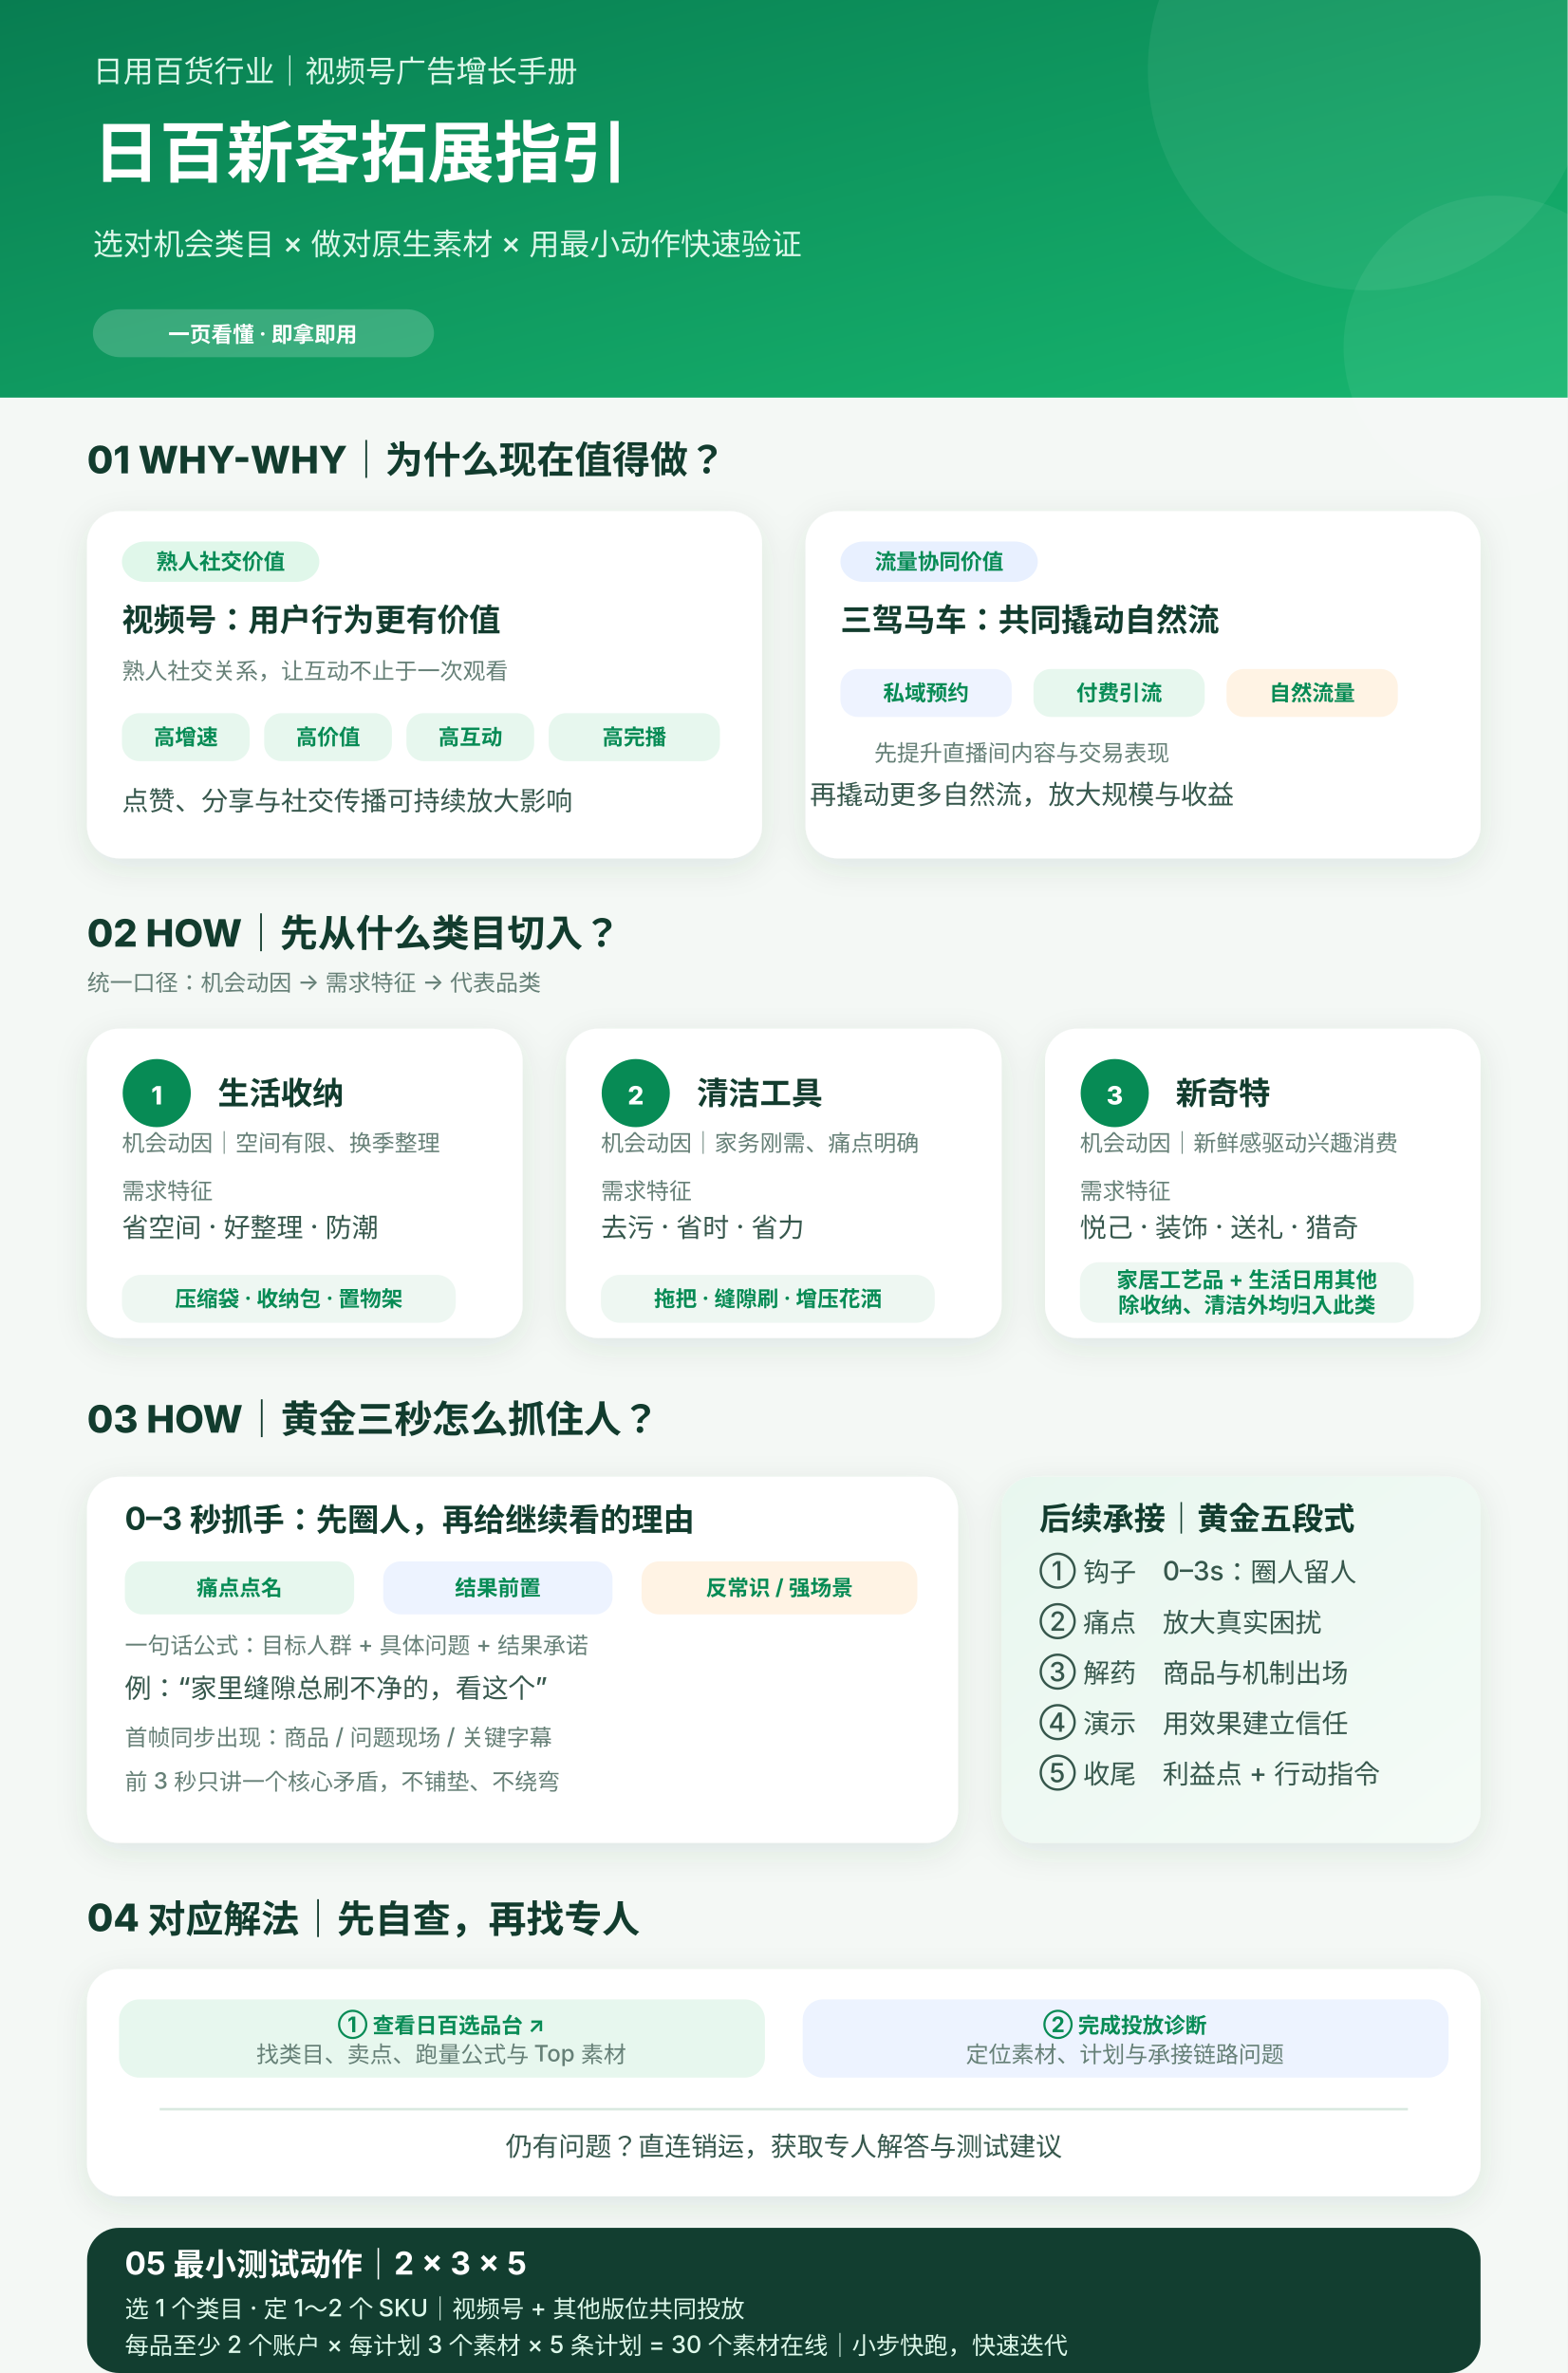
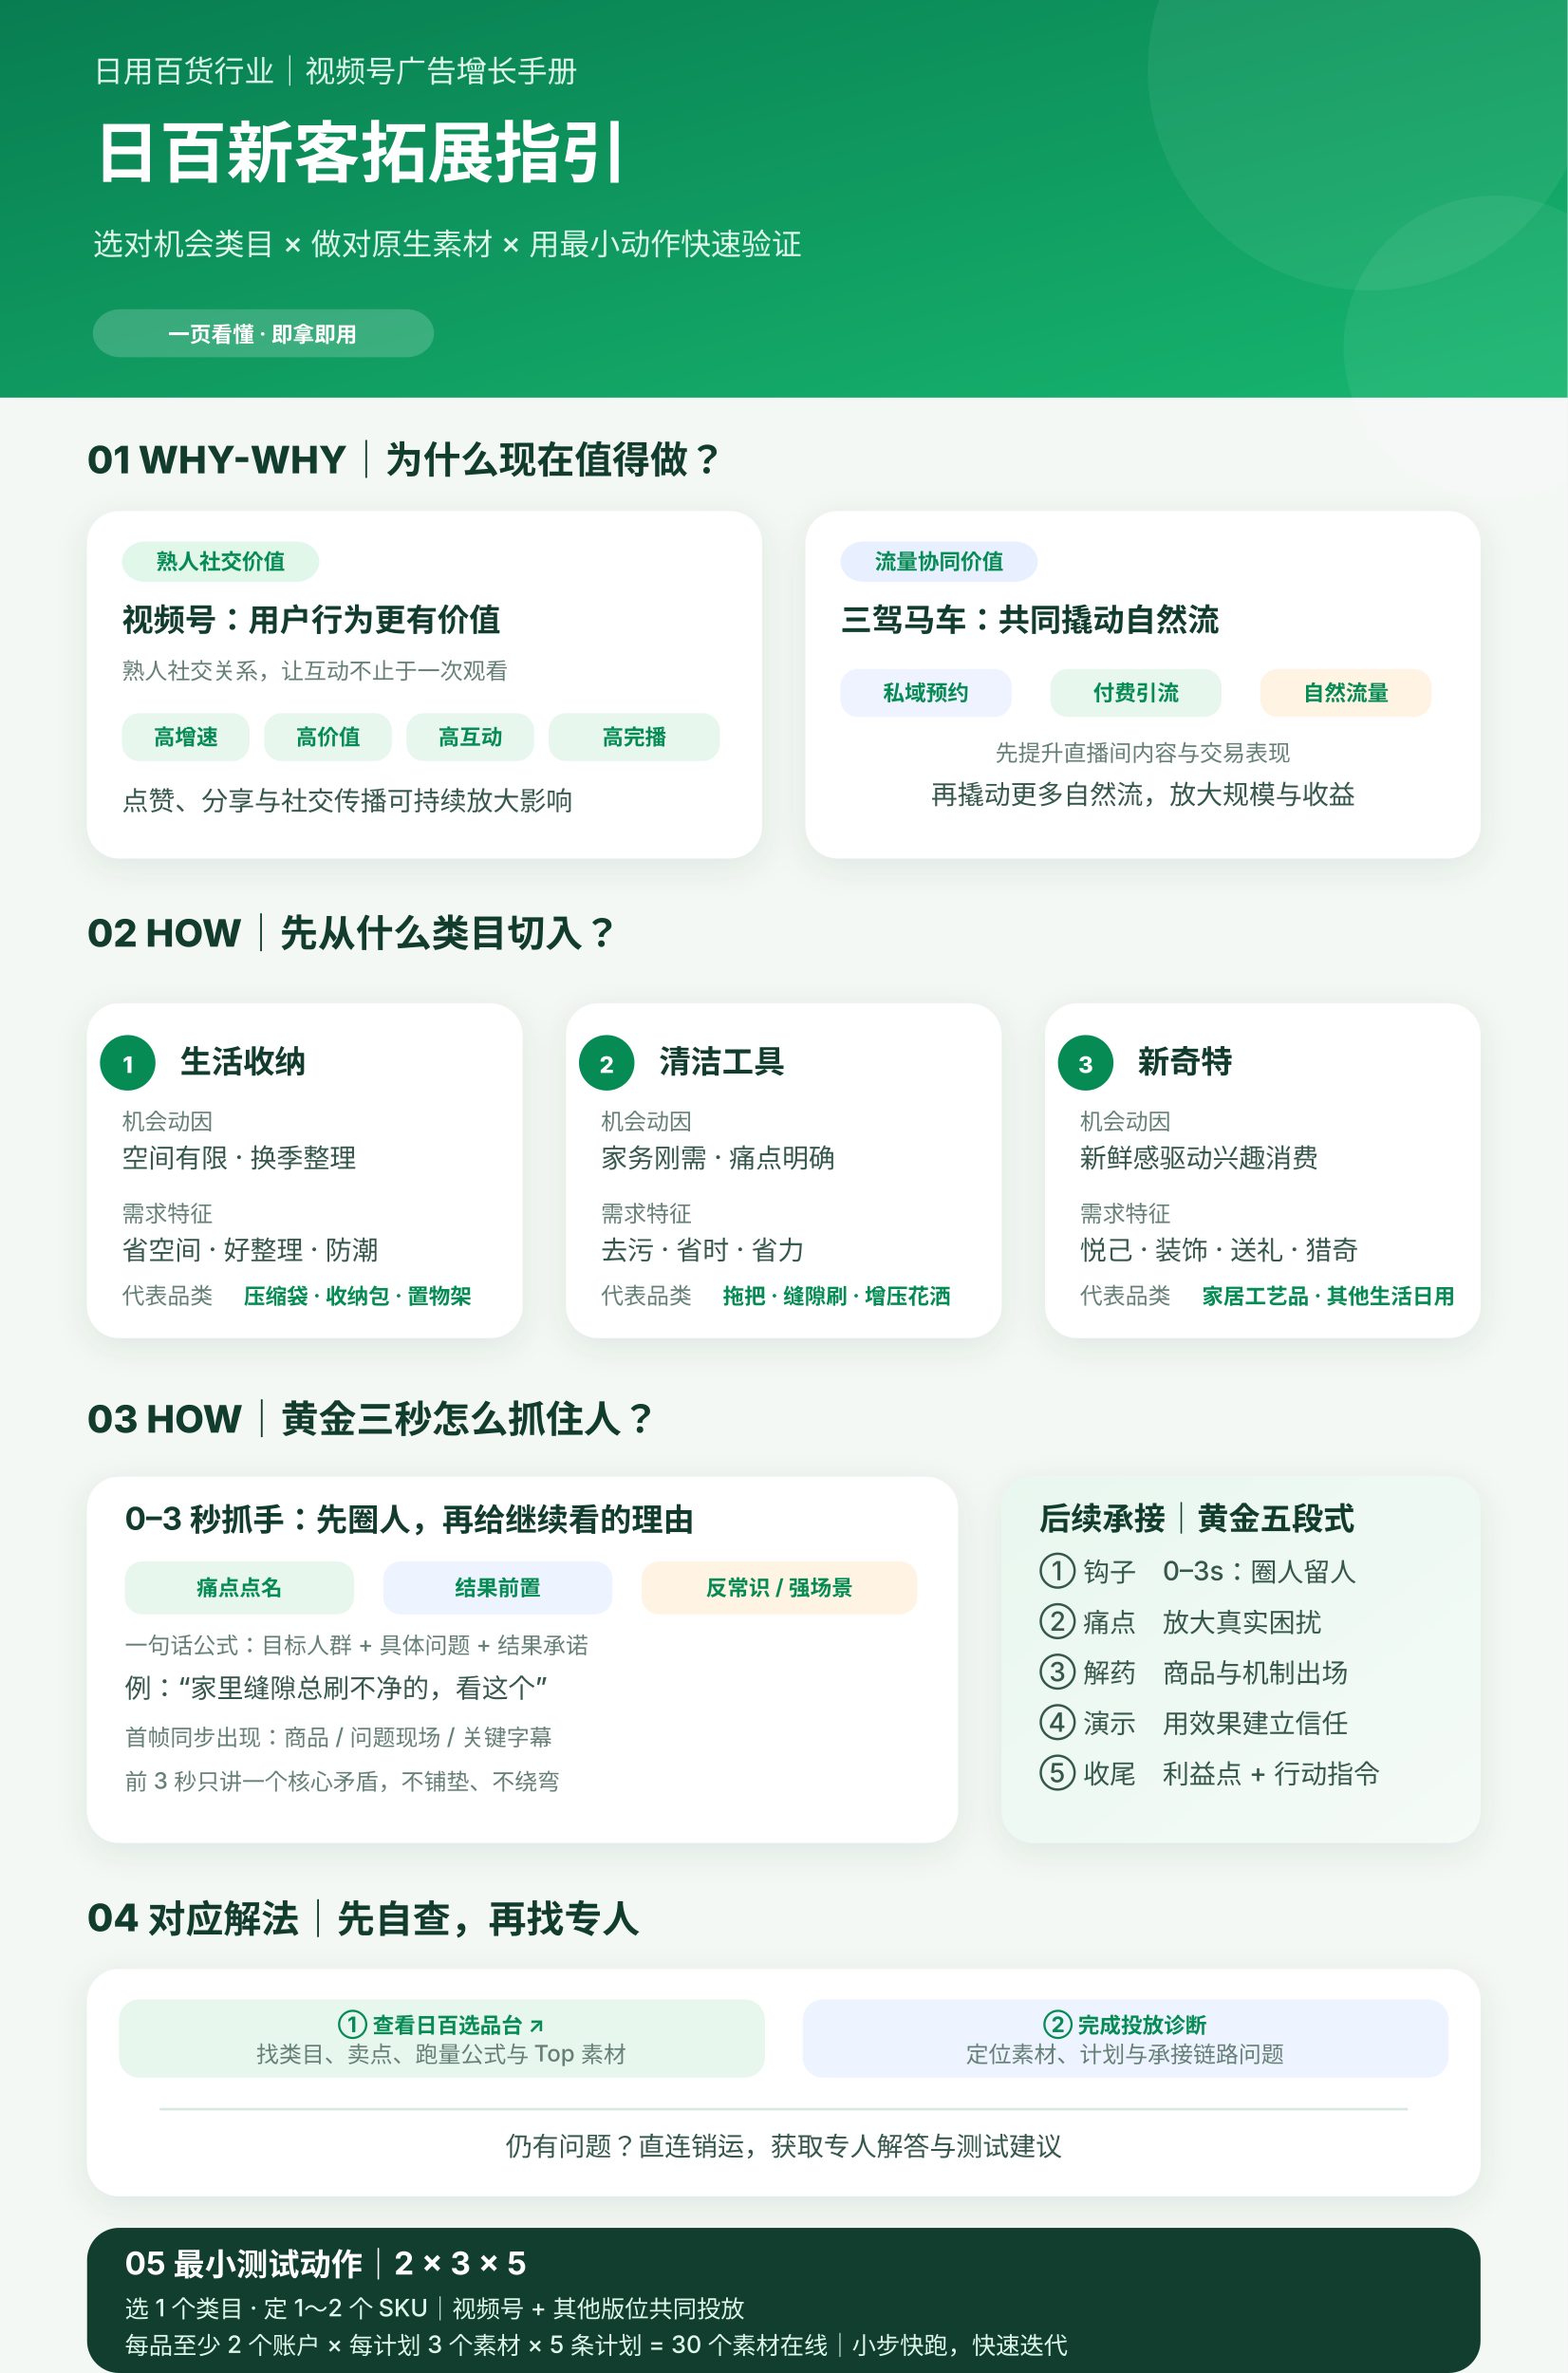
<svg xmlns="http://www.w3.org/2000/svg" width="1242" height="1880" viewBox="0 0 1242 1880">
  <defs>
    <linearGradient id="hero" x1="0" y1="0" x2="1" y2="1">
      <stop offset="0" stop-color="#087D51" />
      <stop offset="1" stop-color="#17B66F" />
    </linearGradient>
    <linearGradient id="soft" x1="0" y1="0" x2="1" y2="1">
      <stop offset="0" stop-color="#E8F7EF" />
      <stop offset="1" stop-color="#F5FBF7" />
    </linearGradient>
    <filter id="shadow" x="-20%" y="-20%" width="140%" height="140%">
      <feDropShadow dx="0" dy="7" stdDeviation="13" flood-color="#174C38" flood-opacity="0.10" />
    </filter>
    <style>
      .cn { font-family: -apple-system, BlinkMacSystemFont, "PingFang SC", "Hiragino Sans GB", "Microsoft YaHei", sans-serif; }
      .heroTitle { font-size: 53px; font-weight: 800; fill: #FFFFFF; }
      .heroSub { font-size: 24px; font-weight: 500; fill: #DDF8EA; }
      .section { font-size: 30px; font-weight: 800; fill: #123C2E; }
      .cardTitle { font-size: 25px; font-weight: 750; fill: #123C2E; }
      .body { font-size: 21px; font-weight: 500; fill: #36574C; }
      .small { font-size: 18px; font-weight: 500; fill: #668077; }
      .tag { font-size: 17px; font-weight: 700; fill: #078B55; }
      .whiteTitle { font-size: 25px; font-weight: 750; fill: #FFFFFF; }
      .whiteBody { font-size: 19px; font-weight: 500; fill: #DDF8EA; }
    </style>
  </defs>
  <rect width="1242" height="1880" fill="#F4F8F5" />
  <rect width="1242" height="315" fill="url(#hero)" />
  <circle cx="1084.45" cy="55" r="175" fill="#FFFFFF" opacity="0.06" />
  <circle cx="1184.5" cy="275" r="120" fill="#FFFFFF" opacity="0.06" />
  <text x="73.6" y="65" class="cn heroSub" font-size="19">日用百货行业｜视频号广告增长手册</text>
  <text x="73.6" y="140" class="cn heroTitle">日百新客拓展指引</text>
  <text x="73.6" y="202" class="cn heroSub">选对机会类目 × 做对原生素材 × 用最小动作快速验证</text>
  <rect x="73.6" y="245" width="270.25" height="38" rx="21.85" fill="#FFFFFF" opacity="0.18" />
  <text x="208.15" y="271" text-anchor="middle" class="cn" font-size="17" font-weight="700" fill="#FFFFFF">一页看懂 · 即拿即用</text>
  <text x="69" y="375" class="cn section">01 WHY-WHY｜为什么现在值得做？</text>
  <g filter="url(#shadow)">
    <rect x="69" y="405" width="534.75" height="275" rx="25.3" fill="#FFFFFF" />
    <rect x="638.25" y="405" width="534.75" height="275" rx="25.3" fill="#FFFFFF" />
  </g>
  <rect x="96.6" y="429" width="156.4" height="32" rx="18.4" fill="#E0F7EA" />
  <text x="174.8" y="451" text-anchor="middle" class="cn tag">熟人社交价值</text>
  <text x="96.6" y="500" class="cn cardTitle">视频号：用户行为更有价值</text>
  <text x="96.6" y="538" class="cn small">熟人社交关系，让互动不止于一次观看</text>
  <rect x="96.6" y="565" width="101.2" height="38" rx="13.8" fill="#E7F7EE" />
  <rect x="209.3" y="565" width="101.2" height="38" rx="13.8" fill="#E7F7EE" />
  <rect x="322" y="565" width="101.2" height="38" rx="13.8" fill="#E7F7EE" />
  <rect x="434.7" y="565" width="135.7" height="38" rx="13.8" fill="#E7F7EE" />
  <text x="147.2" y="590" text-anchor="middle" class="cn tag">高增速</text>
  <text x="259.9" y="590" text-anchor="middle" class="cn tag">高价值</text>
  <text x="372.6" y="590" text-anchor="middle" class="cn tag">高互动</text>
  <text x="502.55" y="590" text-anchor="middle" class="cn tag">高完播</text>
  <text x="96.6" y="642" class="cn body">点赞、分享与社交传播可持续放大影响</text>
  <rect x="665.85" y="429" width="156.4" height="32" rx="18.4" fill="#E8F0FF" />
  <text x="744.05" y="451" text-anchor="middle" class="cn tag" fill="#3166B8">流量协同价值</text>
  <text x="665.85" y="500" class="cn cardTitle">三驾马车：共同撬动自然流</text>
  <rect x="665.85" y="530" width="135.7" height="38" rx="13.8" fill="#EEF3FF" />
-   <rect x="818.8" y="530" width="135.7" height="38" rx="13.8" fill="#E7F7EE" />
-   <rect x="971.75" y="530" width="135.7" height="38" rx="13.8" fill="#FFF3E4" />
+   <rect x="832.15" y="530" width="135.7" height="38" rx="13.8" fill="#E7F7EE" />
+   <rect x="998.45" y="530" width="135.7" height="38" rx="13.8" fill="#FFF3E4" />
  <text x="733.7" y="555" text-anchor="middle" class="cn tag" fill="#3166B8">私域预约</text>
-   <text x="886.65" y="555" text-anchor="middle" class="cn tag">付费引流</text>
-   <text x="1039.6" y="555" text-anchor="middle" class="cn tag" fill="#B76818">自然流量</text>
-   <text x="809.6" y="603" text-anchor="middle" class="cn small">先提升直播间内容与交易表现</text>
-   <text x="809.6" y="637" text-anchor="middle" class="cn body">再撬动更多自然流，放大规模与收益</text>
+   <text x="900" y="555" text-anchor="middle" class="cn tag">付费引流</text>
+   <text x="1066.3" y="555" text-anchor="middle" class="cn tag" fill="#B76818">自然流量</text>
+   <text x="905.6" y="603" text-anchor="middle" class="cn small">先提升直播间内容与交易表现</text>
+   <text x="905.6" y="637" text-anchor="middle" class="cn body">再撬动更多自然流，放大规模与收益</text>
  <text x="69" y="750" class="cn section">02 HOW｜先从什么类目切入？</text>
-   <text x="69" y="785" class="cn small">统一口径：机会动因 → 需求特征 → 代表品类</text>
  <g filter="url(#shadow)">
-     <rect x="69" y="815" width="345" height="245" rx="25.3" fill="#FFFFFF" />
-     <rect x="448.5" y="815" width="345" height="245" rx="25.3" fill="#FFFFFF" />
-     <rect x="828" y="815" width="345" height="245" rx="25.3" fill="#FFFFFF" />
+     <rect x="69" y="795" width="345" height="265" rx="25.3" fill="#FFFFFF" />
+     <rect x="448.5" y="795" width="345" height="265" rx="25.3" fill="#FFFFFF" />
+     <rect x="828" y="795" width="345" height="265" rx="25.3" fill="#FFFFFF" />
  </g>
-   <circle cx="124.2" cy="866" r="27" fill="#078B55" />
-   <text x="124.2" y="875" text-anchor="middle" class="cn" font-size="20" font-weight="800" fill="#FFFFFF">1</text>
-   <text x="172.5" y="875" class="cn cardTitle">生活收纳</text>
-   <text x="96.6" y="912" class="cn small">机会动因｜空间有限、换季整理</text>
-   <text x="96.6" y="950" class="cn small">需求特征</text>
-   <text x="96.6" y="980" class="cn body">省空间 · 好整理 · 防潮</text>
-   <rect x="96.6" y="1010" width="264.5" height="38" rx="14.95" fill="#EEF7F2" />
-   <text x="228.85" y="1035" text-anchor="middle" class="cn tag" font-size="15">压缩袋 · 收纳包 · 置物架</text>
-   <circle cx="503.7" cy="866" r="27" fill="#078B55" />
-   <text x="503.7" y="875" text-anchor="middle" class="cn" font-size="20" font-weight="800" fill="#FFFFFF">2</text>
-   <text x="552" y="875" class="cn cardTitle">清洁工具</text>
-   <text x="476.1" y="912" class="cn small">机会动因｜家务刚需、痛点明确</text>
-   <text x="476.1" y="950" class="cn small">需求特征</text>
-   <text x="476.1" y="980" class="cn body">去污 · 省时 · 省力</text>
-   <rect x="476.1" y="1010" width="264.5" height="38" rx="14.95" fill="#EEF7F2" />
-   <text x="608.35" y="1035" text-anchor="middle" class="cn tag" font-size="15">拖把 · 缝隙刷 · 增压花洒</text>
-   <circle cx="883.2" cy="866" r="27" fill="#078B55" />
-   <text x="883.2" y="875" text-anchor="middle" class="cn" font-size="20" font-weight="800" fill="#FFFFFF">3</text>
-   <text x="931.5" y="875" class="cn cardTitle">新奇特</text>
-   <text x="855.6" y="912" class="cn small">机会动因｜新鲜感驱动兴趣消费</text>
-   <text x="855.6" y="950" class="cn small">需求特征</text>
-   <text x="855.6" y="980" class="cn body">悦己 · 装饰 · 送礼 · 猎奇</text>
-   <rect x="855.6" y="1000" width="264.5" height="48" rx="14.95" fill="#EEF7F2" />
-   <text x="987.85" y="1020" text-anchor="middle" class="cn tag" font-size="14">家居工艺品 + 生活日用其他</text>
-   <text x="987.85" y="1040" text-anchor="middle" class="cn tag" font-size="13">除收纳、清洁外均归入此类</text>
+   <circle cx="101.2" cy="842" r="22" fill="#078B55" />
+   <text x="101.2" y="850" text-anchor="middle" class="cn" font-size="18" font-weight="800" fill="#FFFFFF">1</text>
+   <text x="142.6" y="850" class="cn cardTitle">生活收纳</text>
+   <text x="96.6" y="895" class="cn small">机会动因</text>
+   <text x="96.6" y="925" class="cn body">空间有限 · 换季整理</text>
+   <text x="96.6" y="968" class="cn small">需求特征</text>
+   <text x="96.6" y="998" class="cn body">省空间 · 好整理 · 防潮</text>
+   <text x="96.6" y="1033" class="cn small">代表品类</text>
+   <text x="193.2" y="1033" class="cn tag" font-size="14">压缩袋 · 收纳包 · 置物架</text>
+   <circle cx="480.7" cy="842" r="22" fill="#078B55" />
+   <text x="480.7" y="850" text-anchor="middle" class="cn" font-size="18" font-weight="800" fill="#FFFFFF">2</text>
+   <text x="522.1" y="850" class="cn cardTitle">清洁工具</text>
+   <text x="476.1" y="895" class="cn small">机会动因</text>
+   <text x="476.1" y="925" class="cn body">家务刚需 · 痛点明确</text>
+   <text x="476.1" y="968" class="cn small">需求特征</text>
+   <text x="476.1" y="998" class="cn body">去污 · 省时 · 省力</text>
+   <text x="476.1" y="1033" class="cn small">代表品类</text>
+   <text x="572.7" y="1033" class="cn tag" font-size="14">拖把 · 缝隙刷 · 增压花洒</text>
+   <circle cx="860.2" cy="842" r="22" fill="#078B55" />
+   <text x="860.2" y="850" text-anchor="middle" class="cn" font-size="18" font-weight="800" fill="#FFFFFF">3</text>
+   <text x="901.6" y="850" class="cn cardTitle">新奇特</text>
+   <text x="855.6" y="895" class="cn small">机会动因</text>
+   <text x="855.6" y="925" class="cn body">新鲜感驱动兴趣消费</text>
+   <text x="855.6" y="968" class="cn small">需求特征</text>
+   <text x="855.6" y="998" class="cn body">悦己 · 装饰 · 送礼 · 猎奇</text>
+   <text x="855.6" y="1033" class="cn small">代表品类</text>
+   <text x="952.2" y="1033" class="cn tag" font-size="13">家居工艺品 · 其他生活日用</text>
  <text x="69" y="1135" class="cn section">03 HOW｜黄金三秒怎么抓住人？</text>
  <g filter="url(#shadow)">
    <rect x="69" y="1170" width="690" height="290" rx="25.3" fill="#FFFFFF" />
    <rect x="793.5" y="1170" width="379.5" height="290" rx="25.3" fill="url(#soft)" />
  </g>
  <text x="98.9" y="1212" class="cn cardTitle">0–3 秒抓手：先圈人，再给继续看的理由</text>
  <rect x="98.9" y="1237" width="181.7" height="42" rx="13.8" fill="#E7F7EE" />
  <rect x="303.6" y="1237" width="181.7" height="42" rx="13.8" fill="#EDF3FF" />
  <rect x="508.3" y="1237" width="218.5" height="42" rx="13.8" fill="#FFF3E4" />
  <text x="189.75" y="1264" text-anchor="middle" class="cn tag">痛点点名</text>
  <text x="394.45" y="1264" text-anchor="middle" class="cn tag" fill="#3166B8">结果前置</text>
  <text x="617.55" y="1264" text-anchor="middle" class="cn tag" fill="#B76818">反常识 / 强场景</text>
  <text x="98.9" y="1310" class="cn small">一句话公式：目标人群 + 具体问题 + 结果承诺</text>
  <text x="98.9" y="1345" class="cn body">例：“家里缝隙总刷不净的，看这个”</text>
  <text x="98.9" y="1383" class="cn small">首帧同步出现：商品 / 问题现场 / 关键字幕</text>
  <text x="98.9" y="1418" class="cn small">前 3 秒只讲一个核心矛盾，不铺垫、不绕弯</text>
  <text x="823.4" y="1212" class="cn cardTitle">后续承接｜黄金五段式</text>
  <text x="823.4" y="1252" class="cn body">① 钩子　0–3s：圈人留人</text>
  <text x="823.4" y="1292" class="cn body">② 痛点　放大真实困扰</text>
  <text x="823.4" y="1332" class="cn body">③ 解药　商品与机制出场</text>
  <text x="823.4" y="1372" class="cn body">④ 演示　用效果建立信任</text>
  <text x="823.4" y="1412" class="cn body">⑤ 收尾　利益点 + 行动指令</text>
  <text x="69" y="1530" class="cn section">04 对应解法｜先自查，再找专人</text>
  <g filter="url(#shadow)">
    <rect x="69" y="1560" width="1104" height="180" rx="25.3" fill="#FFFFFF" />
  </g>
  <a href="https://cccccccoingjiang77.github.io/riri-baihuo-board/site/creative.html" target="_blank">
    <rect x="94.3" y="1584" width="511.75" height="62" rx="16.1" fill="#E7F7EE" />
    <text x="349.6" y="1610" text-anchor="middle" class="cn tag">① 查看日百选品台 ↗</text>
    <text x="349.6" y="1634" text-anchor="middle" class="cn small" font-size="15">找类目、卖点、跑量公式与 Top 素材</text>
  </a>
  <rect x="635.95" y="1584" width="511.75" height="62" rx="16.1" fill="#EDF3FF" />
  <text x="891.25" y="1610" text-anchor="middle" class="cn tag" fill="#3166B8">② 完成投放诊断</text>
  <text x="891.25" y="1634" text-anchor="middle" class="cn small" font-size="15">定位素材、计划与承接链路问题</text>
  <line x1="126.5" y1="1671" x2="1115.5" y2="1671" stroke="#D9E9E0" stroke-width="2" />
  <text x="621" y="1708" text-anchor="middle" class="cn body">仍有问题？直连销运，获取专人解答与测试建议</text>
  <rect x="69" y="1765" width="1104" height="115" rx="25.3" fill="#123E30" />
  <text x="98.9" y="1802" class="cn whiteTitle">05 最小测试动作｜2 × 3 × 5</text>
  <text x="98.9" y="1836" class="cn whiteBody">选 1 个类目 · 定 1～2 个 SKU｜视频号 + 其他版位共同投放</text>
  <text x="98.9" y="1865" class="cn whiteBody">每品至少 2 个账户 × 每计划 3 个素材 × 5 条计划 = 30 个素材在线｜小步快跑，快速迭代</text>
</svg>
